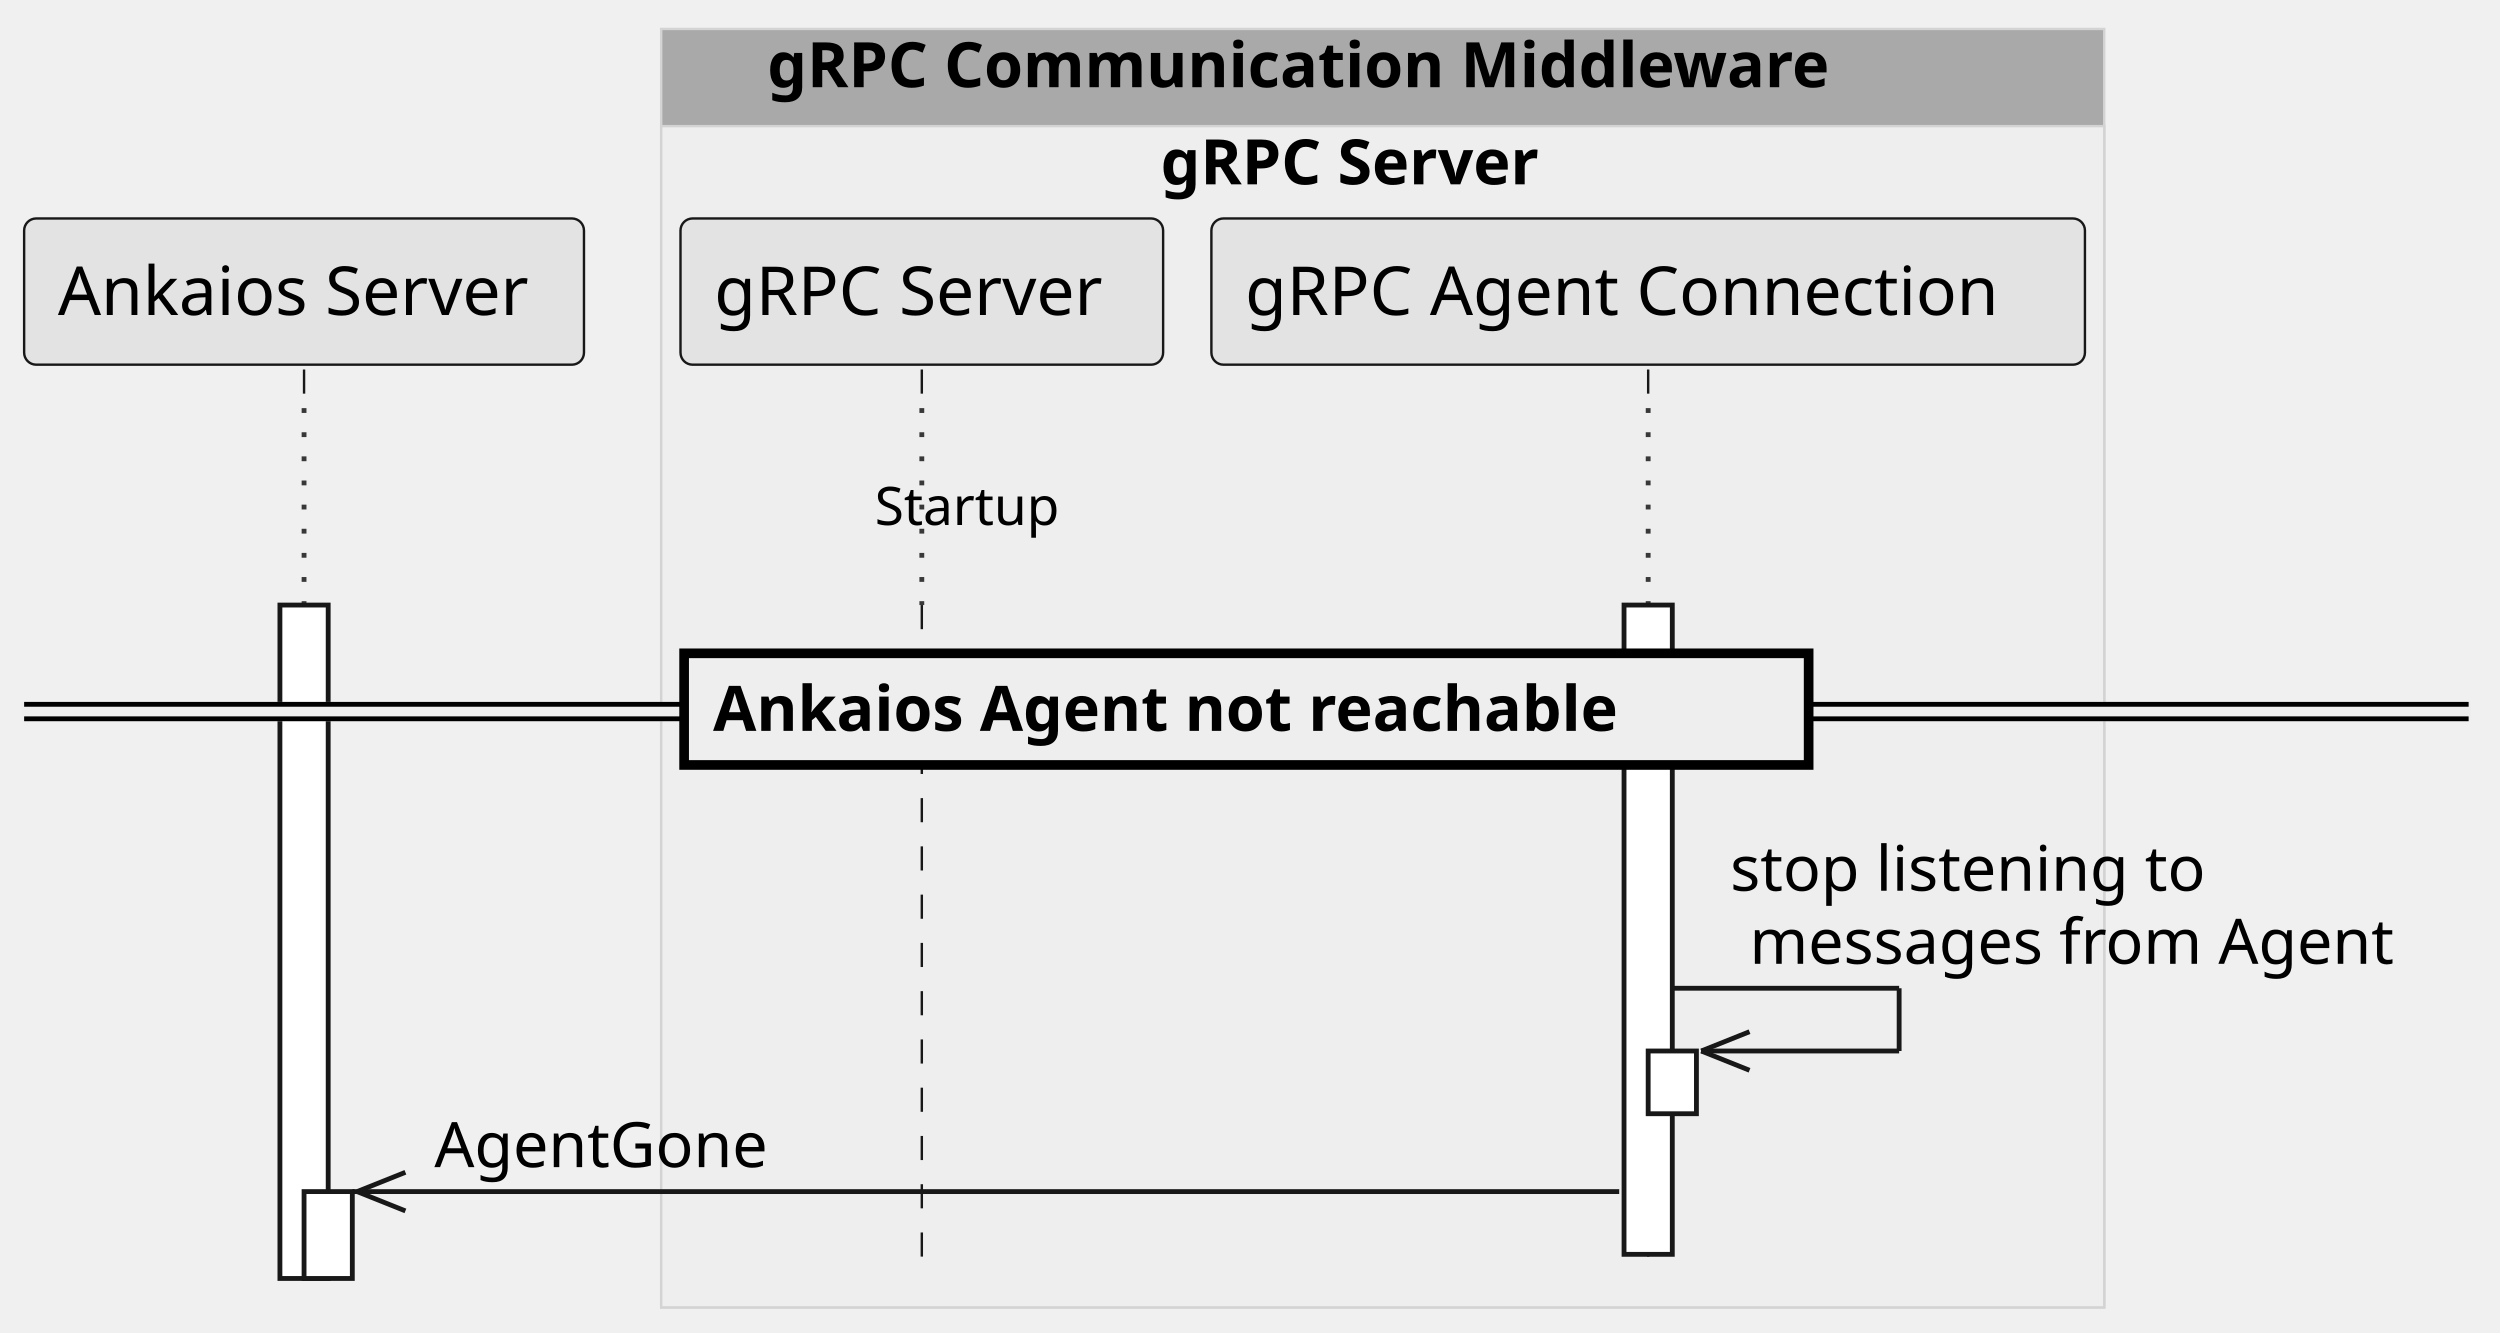
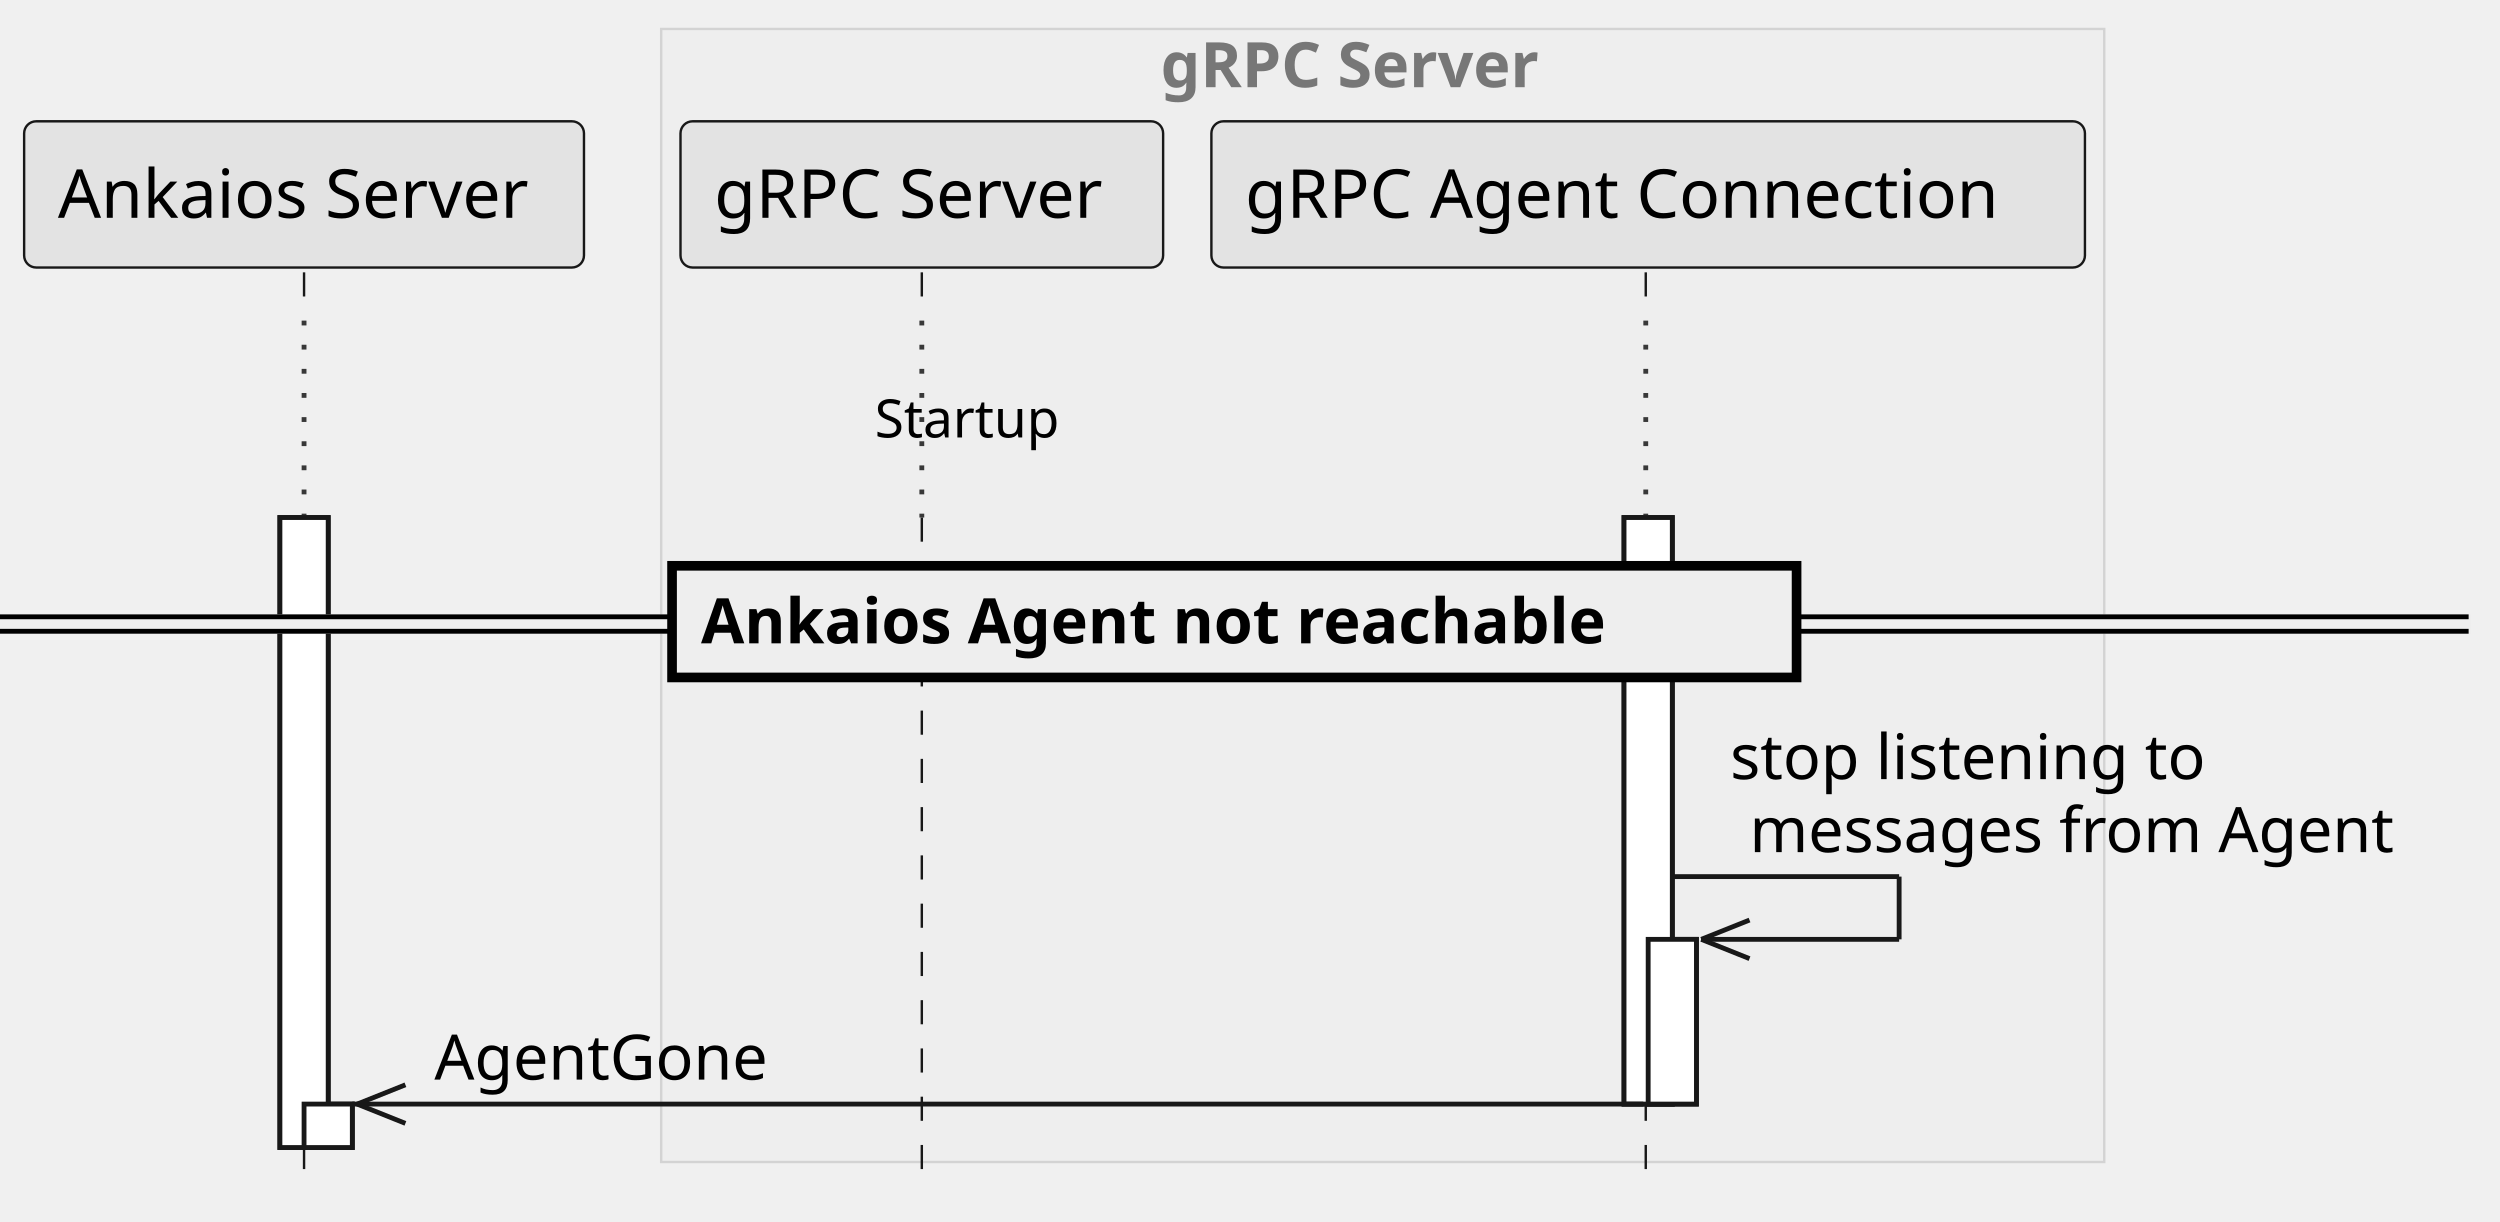
- <svg xmlns="http://www.w3.org/2000/svg" contentStyleType="text/css" height="276px" preserveAspectRatio="none" style="width:518px;height:276px;background:#FFFFFF;" version="1.1" viewBox="0 0 518 276" width="518px" zoomAndPan="magnify">
+ <svg xmlns="http://www.w3.org/2000/svg" contentStyleType="text/css" height="253px" preserveAspectRatio="none" style="width:518px;height:253px;background:#FFFFFF;" version="1.1" viewBox="0 0 518 253" width="518px" zoomAndPan="magnify">
  <defs />
  <g>
-     <rect fill="#A9A9A9" height="264.898" style="stroke:#D3D3D3;stroke-width:0.5;" width="299" x="137" y="6" />
-     <text fill="#000000" font-family="sans-serif" font-size="13" font-weight="bold" lengthAdjust="spacing" textLength="250" x="159" y="18.067">gRPC Communication Middleware</text>
-     <rect fill="#EEEEEE" height="244.766" style="stroke:#D3D3D3;stroke-width:0.5;" width="299" x="137" y="26.133" />
-     <text fill="#000000" font-family="sans-serif" font-size="13" font-weight="bold" lengthAdjust="spacing" textLength="92" x="240.5" y="38.2">gRPC Server</text>
-     <line style="stroke:#181818;stroke-width:0.5;stroke-dasharray:5.0,5.0;" x1="63" x2="63" y1="76.562" y2="84.562" />
-     <line style="stroke:#383838;stroke-width:1.0;stroke-dasharray:1.0,4.0;" x1="63" x2="63" y1="84.562" y2="125.367" />
-     <line style="stroke:#181818;stroke-width:0.5;stroke-dasharray:5.0,5.0;" x1="63" x2="63" y1="125.367" y2="264.898" />
-     <rect fill="#FFFFFF" height="139.531" style="stroke:#181818;stroke-width:1.0;" width="10" x="58" y="125.367" />
-     <rect fill="#FFFFFF" height="18" style="stroke:#181818;stroke-width:1.0;" width="10" x="63" y="246.898" />
-     <line style="stroke:#181818;stroke-width:0.5;stroke-dasharray:5.0,5.0;" x1="191" x2="191" y1="76.562" y2="84.562" />
-     <line style="stroke:#383838;stroke-width:1.0;stroke-dasharray:1.0,4.0;" x1="191" x2="191" y1="84.562" y2="125.367" />
-     <line style="stroke:#181818;stroke-width:0.5;stroke-dasharray:5.0,5.0;" x1="191" x2="191" y1="125.367" y2="264.898" />
-     <line style="stroke:#181818;stroke-width:0.5;stroke-dasharray:5.0,5.0;" x1="341.5" x2="341.5" y1="76.562" y2="84.562" />
-     <line style="stroke:#383838;stroke-width:1.0;stroke-dasharray:1.0,4.0;" x1="341.5" x2="341.5" y1="84.562" y2="125.367" />
-     <line style="stroke:#181818;stroke-width:0.5;stroke-dasharray:5.0,5.0;" x1="341.5" x2="341.5" y1="125.367" y2="264.898" />
-     <rect fill="#FFFFFF" height="134.531" style="stroke:#181818;stroke-width:1.0;" width="10" x="336.5" y="125.367" />
-     <rect fill="#FFFFFF" height="13" style="stroke:#181818;stroke-width:1.0;" width="10" x="341.5" y="217.766" />
-     <rect fill="#E3E3E3" height="30.297" rx="2.5" ry="2.5" style="stroke:#181818;stroke-width:0.5;" width="116" x="5" y="45.266" />
-     <text fill="#000000" font-family="sans-serif" font-size="14" lengthAdjust="spacing" textLength="102" x="12" y="65.261">Ankaios Server</text>
-     <rect fill="#E3E3E3" height="30.297" rx="2.5" ry="2.5" style="stroke:#181818;stroke-width:0.5;" width="100" x="141" y="45.266" />
-     <text fill="#000000" font-family="sans-serif" font-size="14" lengthAdjust="spacing" textLength="86" x="148" y="65.261">gRPC Server</text>
-     <rect fill="#E3E3E3" height="30.297" rx="2.5" ry="2.5" style="stroke:#181818;stroke-width:0.5;" width="181" x="251" y="45.266" />
-     <text fill="#000000" font-family="sans-serif" font-size="14" lengthAdjust="spacing" textLength="167" x="258" y="65.261">gRPC Agent Connection</text>
-     <text fill="#000000" font-family="sans-serif" font-size="11" lengthAdjust="spacing" textLength="42" x="181.25" y="108.773">Startup</text>
-     <rect fill="#EEEEEE" height="3" style="stroke:#EEEEEE;stroke-width:1.0;" width="506.5" x="5" y="145.934" />
-     <line style="stroke:#000000;stroke-width:1.0;" x1="5" x2="511.5" y1="145.934" y2="145.934" />
-     <line style="stroke:#000000;stroke-width:1.0;" x1="5" x2="511.5" y1="148.934" y2="148.934" />
-     <rect fill="#EEEEEE" height="23.133" style="stroke:#000000;stroke-width:2.0;" width="233" x="141.75" y="135.367" />
-     <text fill="#000000" font-family="sans-serif" font-size="13" font-weight="bold" lengthAdjust="spacing" textLength="214" x="147.75" y="151.434">Ankaios Agent not reachable</text>
-     <line style="stroke:#181818;stroke-width:1.0;" x1="346.5" x2="393.5" y1="204.766" y2="204.766" />
-     <line style="stroke:#181818;stroke-width:1.0;" x1="393.5" x2="393.5" y1="204.766" y2="217.766" />
-     <line style="stroke:#181818;stroke-width:1.0;" x1="352.5" x2="393.5" y1="217.766" y2="217.766" />
-     <line style="stroke:#181818;stroke-width:1.0;" x1="352.5" x2="362.5" y1="217.766" y2="213.766" />
-     <line style="stroke:#181818;stroke-width:1.0;" x1="352.5" x2="362.5" y1="217.766" y2="221.766" />
-     <text fill="#000000" font-family="sans-serif" font-size="13" lengthAdjust="spacing" textLength="102" x="358.5" y="184.567">stop listening to</text>
-     <text fill="#000000" font-family="sans-serif" font-size="13" lengthAdjust="spacing" textLength="142" x="362.5" y="199.7">messages from Agent</text>
-     <line style="stroke:#181818;stroke-width:1.0;" x1="74" x2="84" y1="246.898" y2="242.898" />
-     <line style="stroke:#181818;stroke-width:1.0;" x1="74" x2="84" y1="246.898" y2="250.898" />
-     <line style="stroke:#181818;stroke-width:1.0;" x1="73" x2="335.5" y1="246.898" y2="246.898" />
-     <text fill="#000000" font-family="sans-serif" font-size="13" lengthAdjust="spacing" textLength="72" x="90" y="241.833">AgentGone</text>
+     <rect fill="#EEEEEE" height="234.766" style="stroke:#D3D3D3;stroke-width:0.5;" width="299" x="137" y="6" />
+     <text fill="#777777" font-family="sans-serif" font-size="13" font-weight="bold" lengthAdjust="spacing" textLength="92" x="240.5" y="18.067">gRPC Server</text>
+     <rect fill="#FFFFFF" height="130.531" style="stroke:#181818;stroke-width:1.0;" width="10" x="58" y="107.234" />
+     <rect fill="#FFFFFF" height="9" style="stroke:#181818;stroke-width:1.0;" width="10" x="63" y="228.766" />
+     <rect fill="#FFFFFF" height="121.531" style="stroke:#181818;stroke-width:1.0;" width="10" x="336.5" y="107.234" />
+     <rect fill="#FFFFFF" height="34.133" style="stroke:#181818;stroke-width:1.0;" width="10" x="341.5" y="194.633" />
+     <line style="stroke:#181818;stroke-width:0.5;stroke-dasharray:5.0,5.0;" x1="63" x2="63" y1="56.43" y2="66.43" />
+     <line style="stroke:#383838;stroke-width:1.0;stroke-dasharray:1.0,4.0;" x1="63" x2="63" y1="66.43" y2="107.234" />
+     <line style="stroke:#181818;stroke-width:0.5;stroke-dasharray:5.0,5.0;" x1="63" x2="63" y1="107.234" y2="246.766" />
+     <line style="stroke:#181818;stroke-width:0.5;stroke-dasharray:5.0,5.0;" x1="191" x2="191" y1="56.43" y2="66.43" />
+     <line style="stroke:#383838;stroke-width:1.0;stroke-dasharray:1.0,4.0;" x1="191" x2="191" y1="66.43" y2="107.234" />
+     <line style="stroke:#181818;stroke-width:0.5;stroke-dasharray:5.0,5.0;" x1="191" x2="191" y1="107.234" y2="246.766" />
+     <line style="stroke:#181818;stroke-width:0.5;stroke-dasharray:5.0,5.0;" x1="341" x2="341" y1="56.43" y2="66.43" />
+     <line style="stroke:#383838;stroke-width:1.0;stroke-dasharray:1.0,4.0;" x1="341" x2="341" y1="66.43" y2="107.234" />
+     <line style="stroke:#181818;stroke-width:0.5;stroke-dasharray:5.0,5.0;" x1="341" x2="341" y1="107.234" y2="246.766" />
+     <rect fill="#E3E3E3" height="30.297" rx="2.5" ry="2.5" style="stroke:#181818;stroke-width:0.5;" width="116" x="5" y="25.133" />
+     <text fill="#000000" font-family="sans-serif" font-size="14" lengthAdjust="spacing" textLength="102" x="12" y="45.128">Ankaios Server</text>
+     <rect fill="#E3E3E3" height="30.297" rx="2.5" ry="2.5" style="stroke:#181818;stroke-width:0.5;" width="100" x="141" y="25.133" />
+     <text fill="#000000" font-family="sans-serif" font-size="14" lengthAdjust="spacing" textLength="86" x="148" y="45.128">gRPC Server</text>
+     <rect fill="#E3E3E3" height="30.297" rx="2.5" ry="2.5" style="stroke:#181818;stroke-width:0.5;" width="181" x="251" y="25.133" />
+     <text fill="#000000" font-family="sans-serif" font-size="14" lengthAdjust="spacing" textLength="167" x="258" y="45.128">gRPC Agent Connection</text>
+     <rect fill="#FFFFFF" height="130.531" style="stroke:#181818;stroke-width:1.0;" width="10" x="58" y="107.234" />
+     <rect fill="#FFFFFF" height="9" style="stroke:#181818;stroke-width:1.0;" width="10" x="63" y="228.766" />
+     <rect fill="#FFFFFF" height="121.531" style="stroke:#181818;stroke-width:1.0;" width="10" x="336.5" y="107.234" />
+     <rect fill="#FFFFFF" height="34.133" style="stroke:#181818;stroke-width:1.0;" width="10" x="341.5" y="194.633" />
+     <text fill="#000000" font-family="sans-serif" font-size="11" lengthAdjust="spacing" textLength="42" x="181.25" y="90.64">Startup</text>
+     <rect fill="#EEEEEE" height="3" style="stroke:#EEEEEE;stroke-width:1.0;" width="511.5" x="0" y="127.801" />
+     <line style="stroke:#000000;stroke-width:1.0;" x1="0" x2="511.5" y1="127.801" y2="127.801" />
+     <line style="stroke:#000000;stroke-width:1.0;" x1="0" x2="511.5" y1="130.801" y2="130.801" />
+     <rect fill="#EEEEEE" height="23.133" style="stroke:#000000;stroke-width:2.0;" width="233" x="139.25" y="117.234" />
+     <text fill="#000000" font-family="sans-serif" font-size="13" font-weight="bold" lengthAdjust="spacing" textLength="214" x="145.25" y="133.301">Ankaios Agent not reachable</text>
+     <line style="stroke:#181818;stroke-width:1.0;" x1="346.5" x2="393.5" y1="181.633" y2="181.633" />
+     <line style="stroke:#181818;stroke-width:1.0;" x1="393.5" x2="393.5" y1="181.633" y2="194.633" />
+     <line style="stroke:#181818;stroke-width:1.0;" x1="352.5" x2="393.5" y1="194.633" y2="194.633" />
+     <line style="stroke:#181818;stroke-width:1.0;" x1="352.5" x2="362.5" y1="194.633" y2="190.633" />
+     <line style="stroke:#181818;stroke-width:1.0;" x1="352.5" x2="362.5" y1="194.633" y2="198.633" />
+     <text fill="#000000" font-family="sans-serif" font-size="13" lengthAdjust="spacing" textLength="102" x="358.5" y="161.434">stop listening to</text>
+     <text fill="#000000" font-family="sans-serif" font-size="13" lengthAdjust="spacing" textLength="142" x="362.5" y="176.567">messages from Agent</text>
+     <line style="stroke:#181818;stroke-width:1.0;" x1="74" x2="84" y1="228.766" y2="224.766" />
+     <line style="stroke:#181818;stroke-width:1.0;" x1="74" x2="84" y1="228.766" y2="232.766" />
+     <line style="stroke:#181818;stroke-width:1.0;" x1="73" x2="340.5" y1="228.766" y2="228.766" />
+     <text fill="#000000" font-family="sans-serif" font-size="13" lengthAdjust="spacing" textLength="72" x="90" y="223.7">AgentGone</text>
  </g>
</svg>
